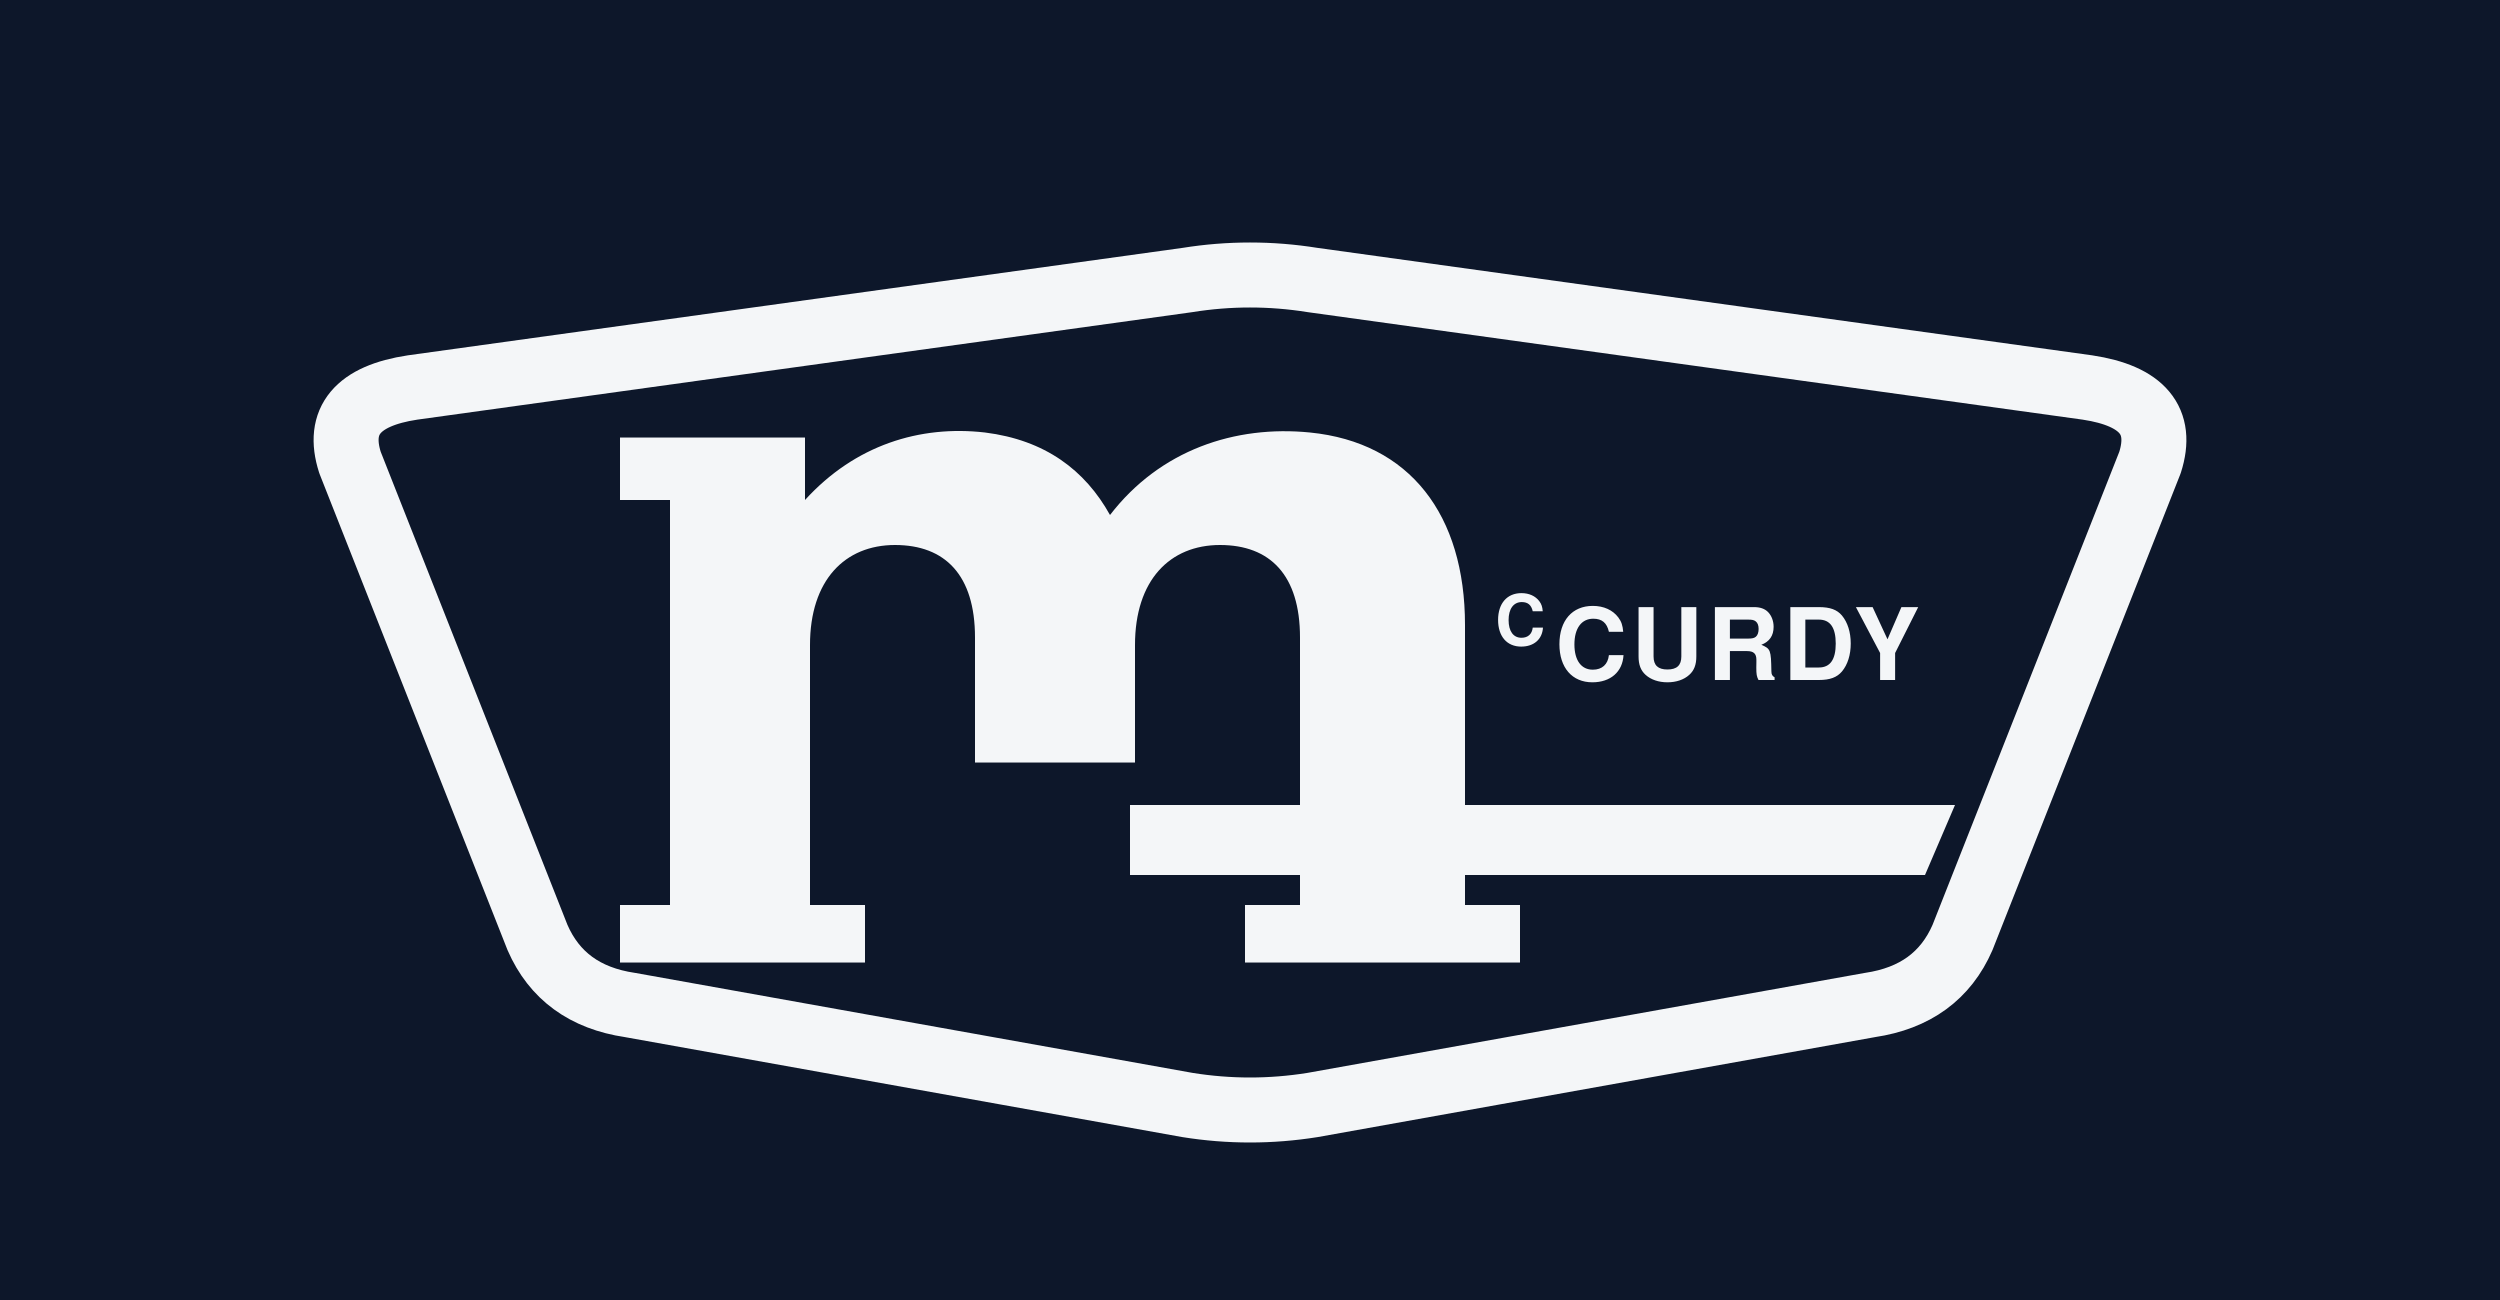
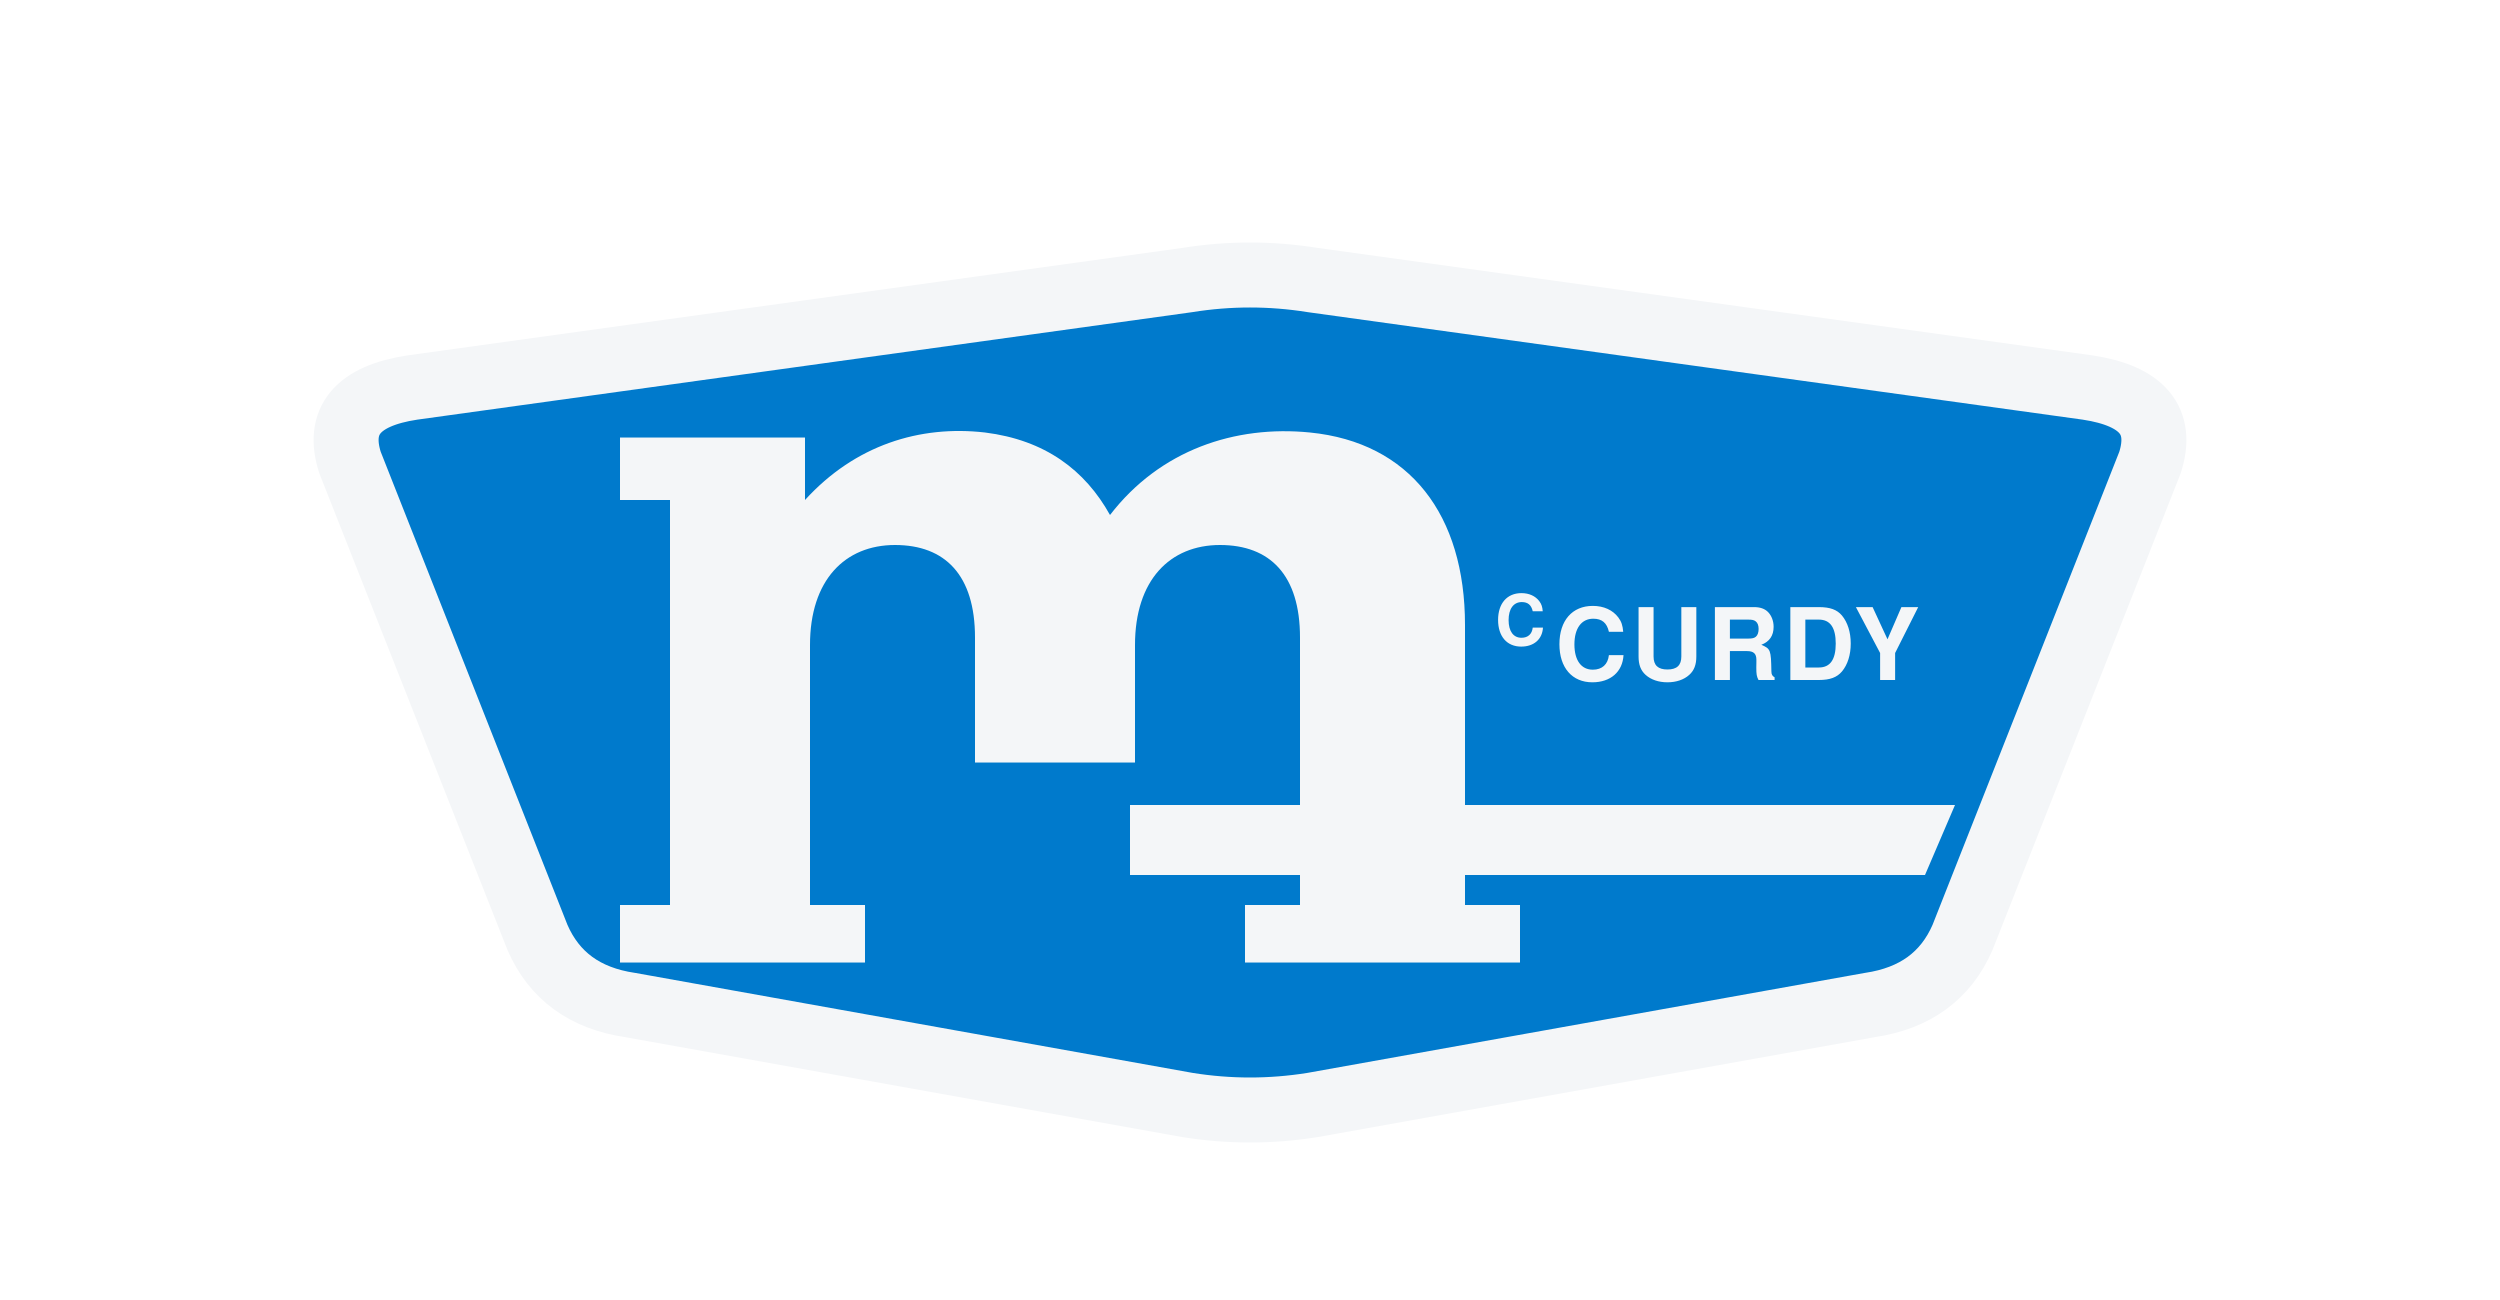
<svg xmlns="http://www.w3.org/2000/svg" viewBox="0 0 1000 520" width="100%" height="100%">
-   <rect width="1000" height="520" fill="#0d172a" />
-   <path d="M 140,185             Q 132,160 165,155             L 475,112             Q 500,108 525,112             L 835,155             Q 868,160 860,185             L 785,375             Q 775,398 748,402             L 525,442             Q 500,446 475,442             L 252,402             Q 225,398 215,375             Z" fill="none" stroke="#f4f6f8" stroke-width="26" stroke-linejoin="round" />
-   <path d="M 248,175             L 322,175             L 322,200             C 342,178 368,170 394,173             C 418,176 434,188 444,206             C 464,180 494,170 524,173             C 564,177 586,206 586,250             L 586,322             L 782,322             L 770,350             L 586,350             L 586,362             L 608,362             L 608,385             L 498,385             L 498,362             L 520,362             L 520,350             L 452,350             L 452,322             L 520,322             L 520,255             C 520,230 508,218 488,218             C 468,218 454,232 454,258             L 454,305             L 390,305             L 390,255             C 390,230 378,218 358,218             C 338,218 324,232 324,258             L 324,362             L 346,362             L 346,385             L 248,385             L 248,362             L 268,362             L 268,200             L 248,200             Z" fill="#f4f6f8" />
+   <path d="M 140,185             Q 132,160 165,155             L 475,112             Q 500,108 525,112             L 835,155             Q 868,160 860,185             L 785,375             Q 775,398 748,402             L 525,442             Q 500,446 475,442             L 252,402             Q 225,398 215,375             Z" fill="#007acc" stroke="#f4f6f8" stroke-width="26" stroke-linejoin="round" />
+   <path d="M 248,175 L 322,175 L 322,200 C 342,178 368,170 394,173 C 418,176 434,188 444,206 C 464,180 494,170 524,173 C 564,177 586,206 586,250 L 586,322 L 782,322 L 770,350 L 586,350 L 586,362 L 608,362 L 608,385 L 498,385 L 498,362 L 520,362 L 520,350 L 452,350 L 452,322 L 520,322 L 520,255 C 520,230 508,218 488,218 C 468,218 454,232 454,258 L 454,305 L 390,305 L 390,255 C 390,230 378,218 358,218 C 338,218 324,232 324,258 L 324,362 L 346,362 L 346,385 L 248,385 L 248,362 L 268,362 L 268,200 L 248,200 Z" fill="#f4f6f8" />
  <g fill="#f4f6f8" font-family="'Helvetica Neue', Helvetica, Arial, sans-serif" font-weight="800" letter-spacing="1.5">
    <text x="598" y="258" font-size="28">C</text>
    <text x="622" y="272" font-size="40">CURDY</text>
  </g>
</svg>
